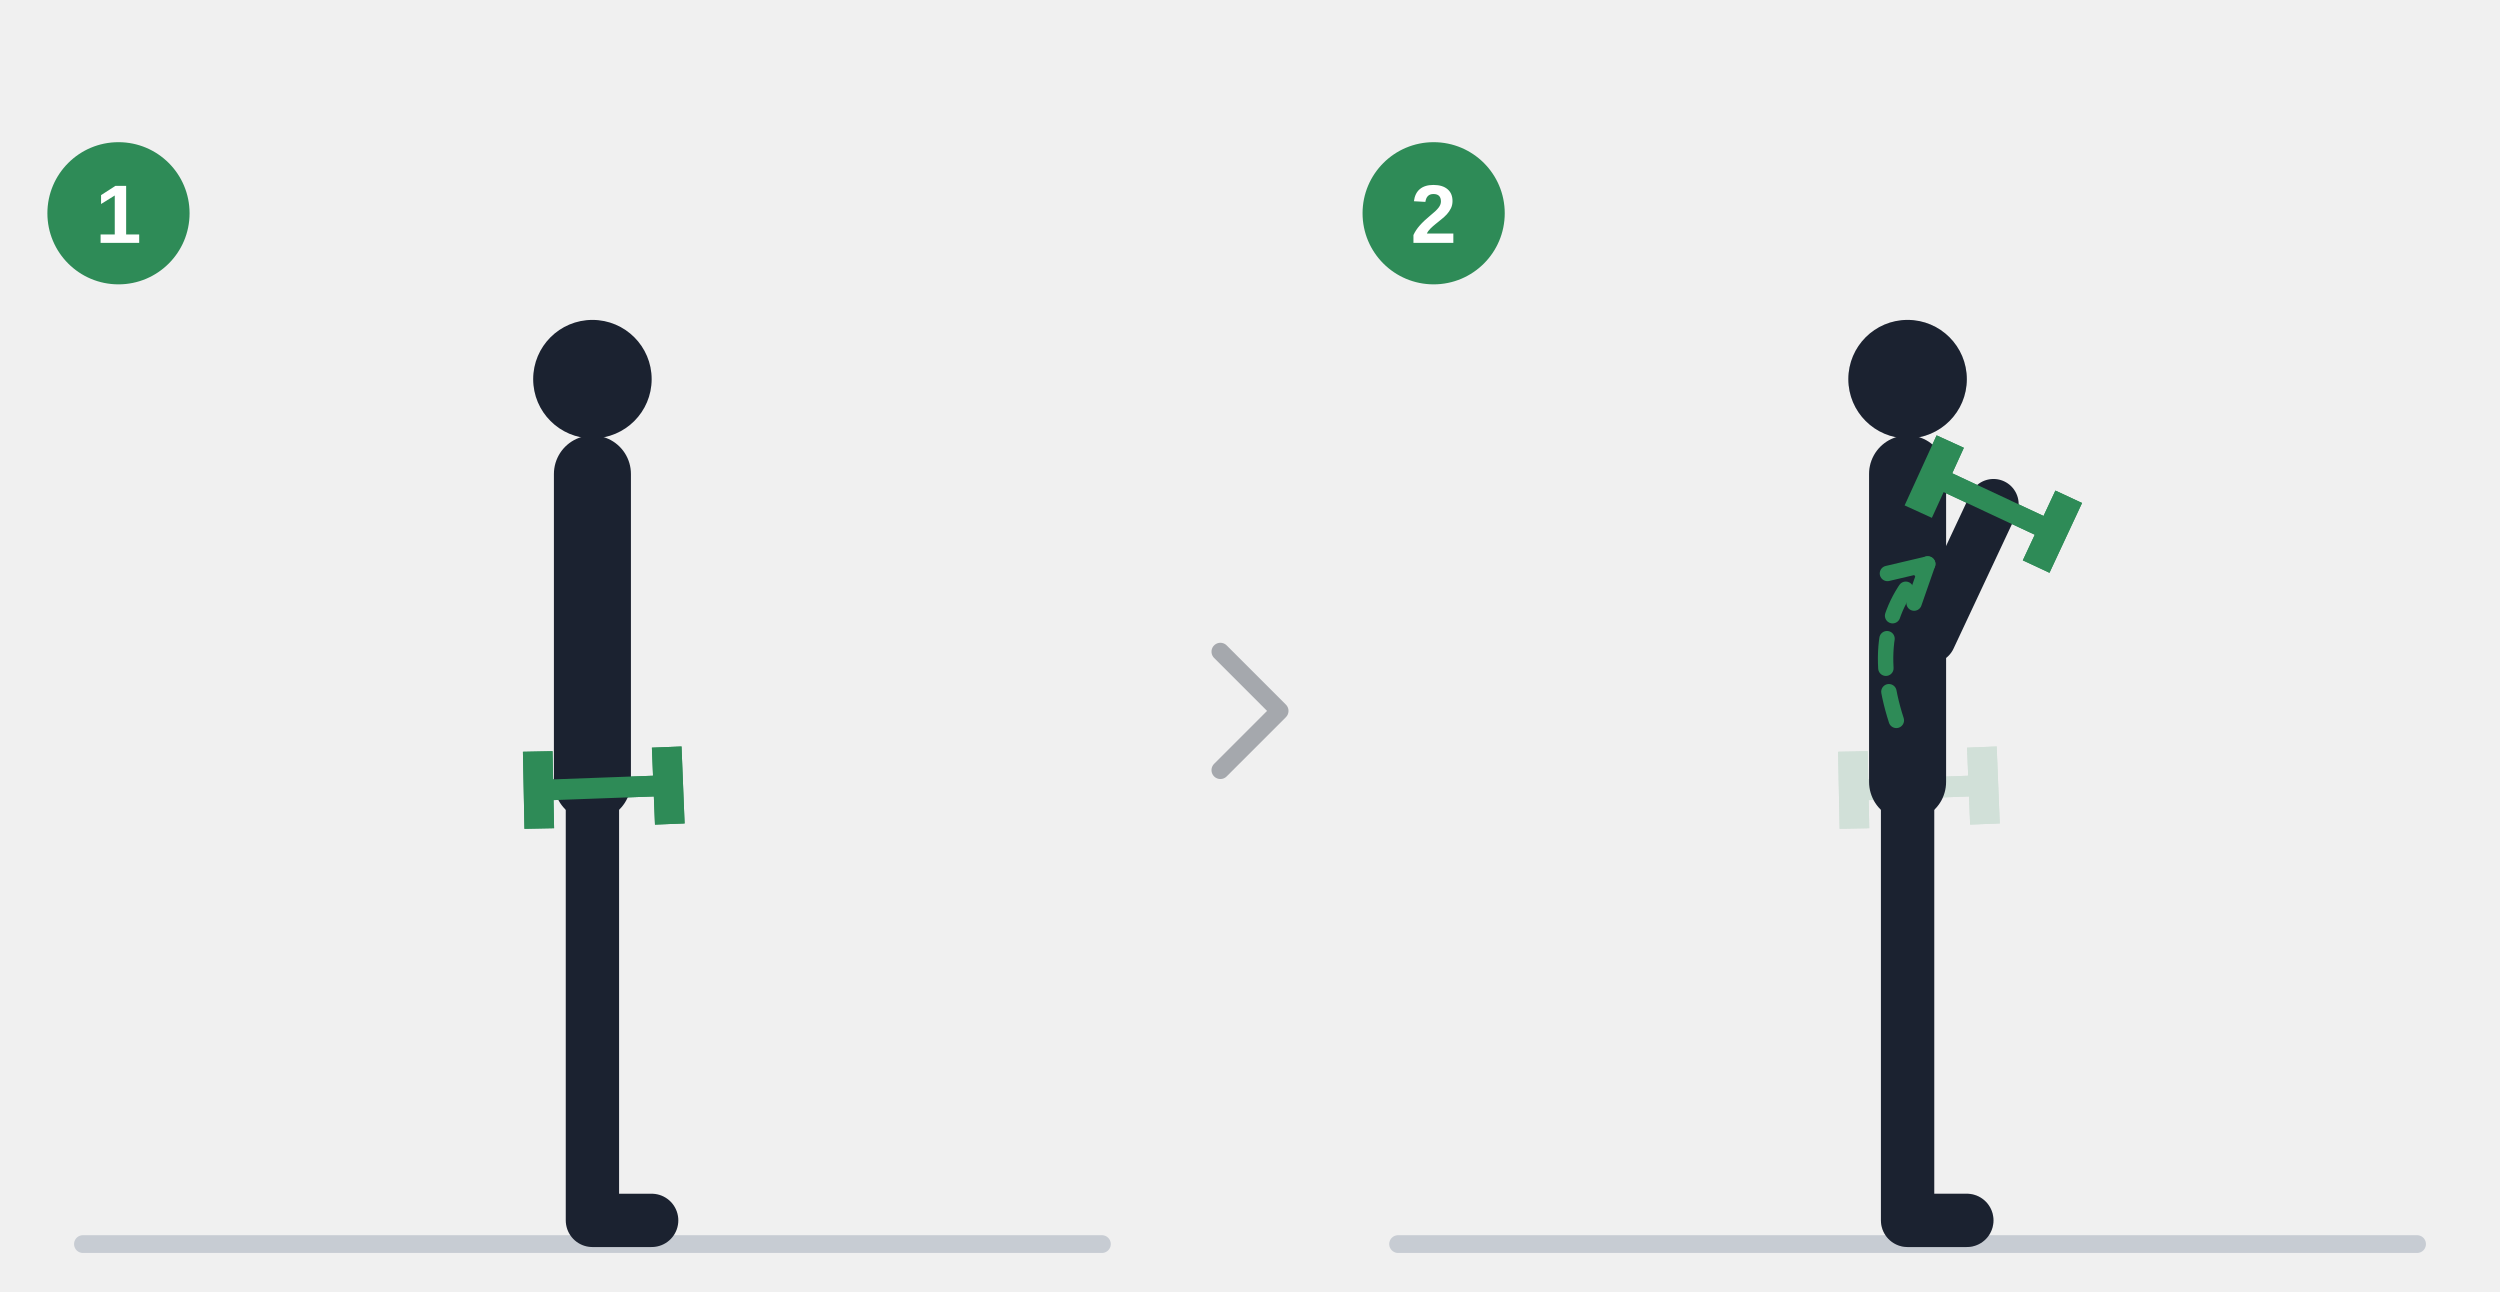
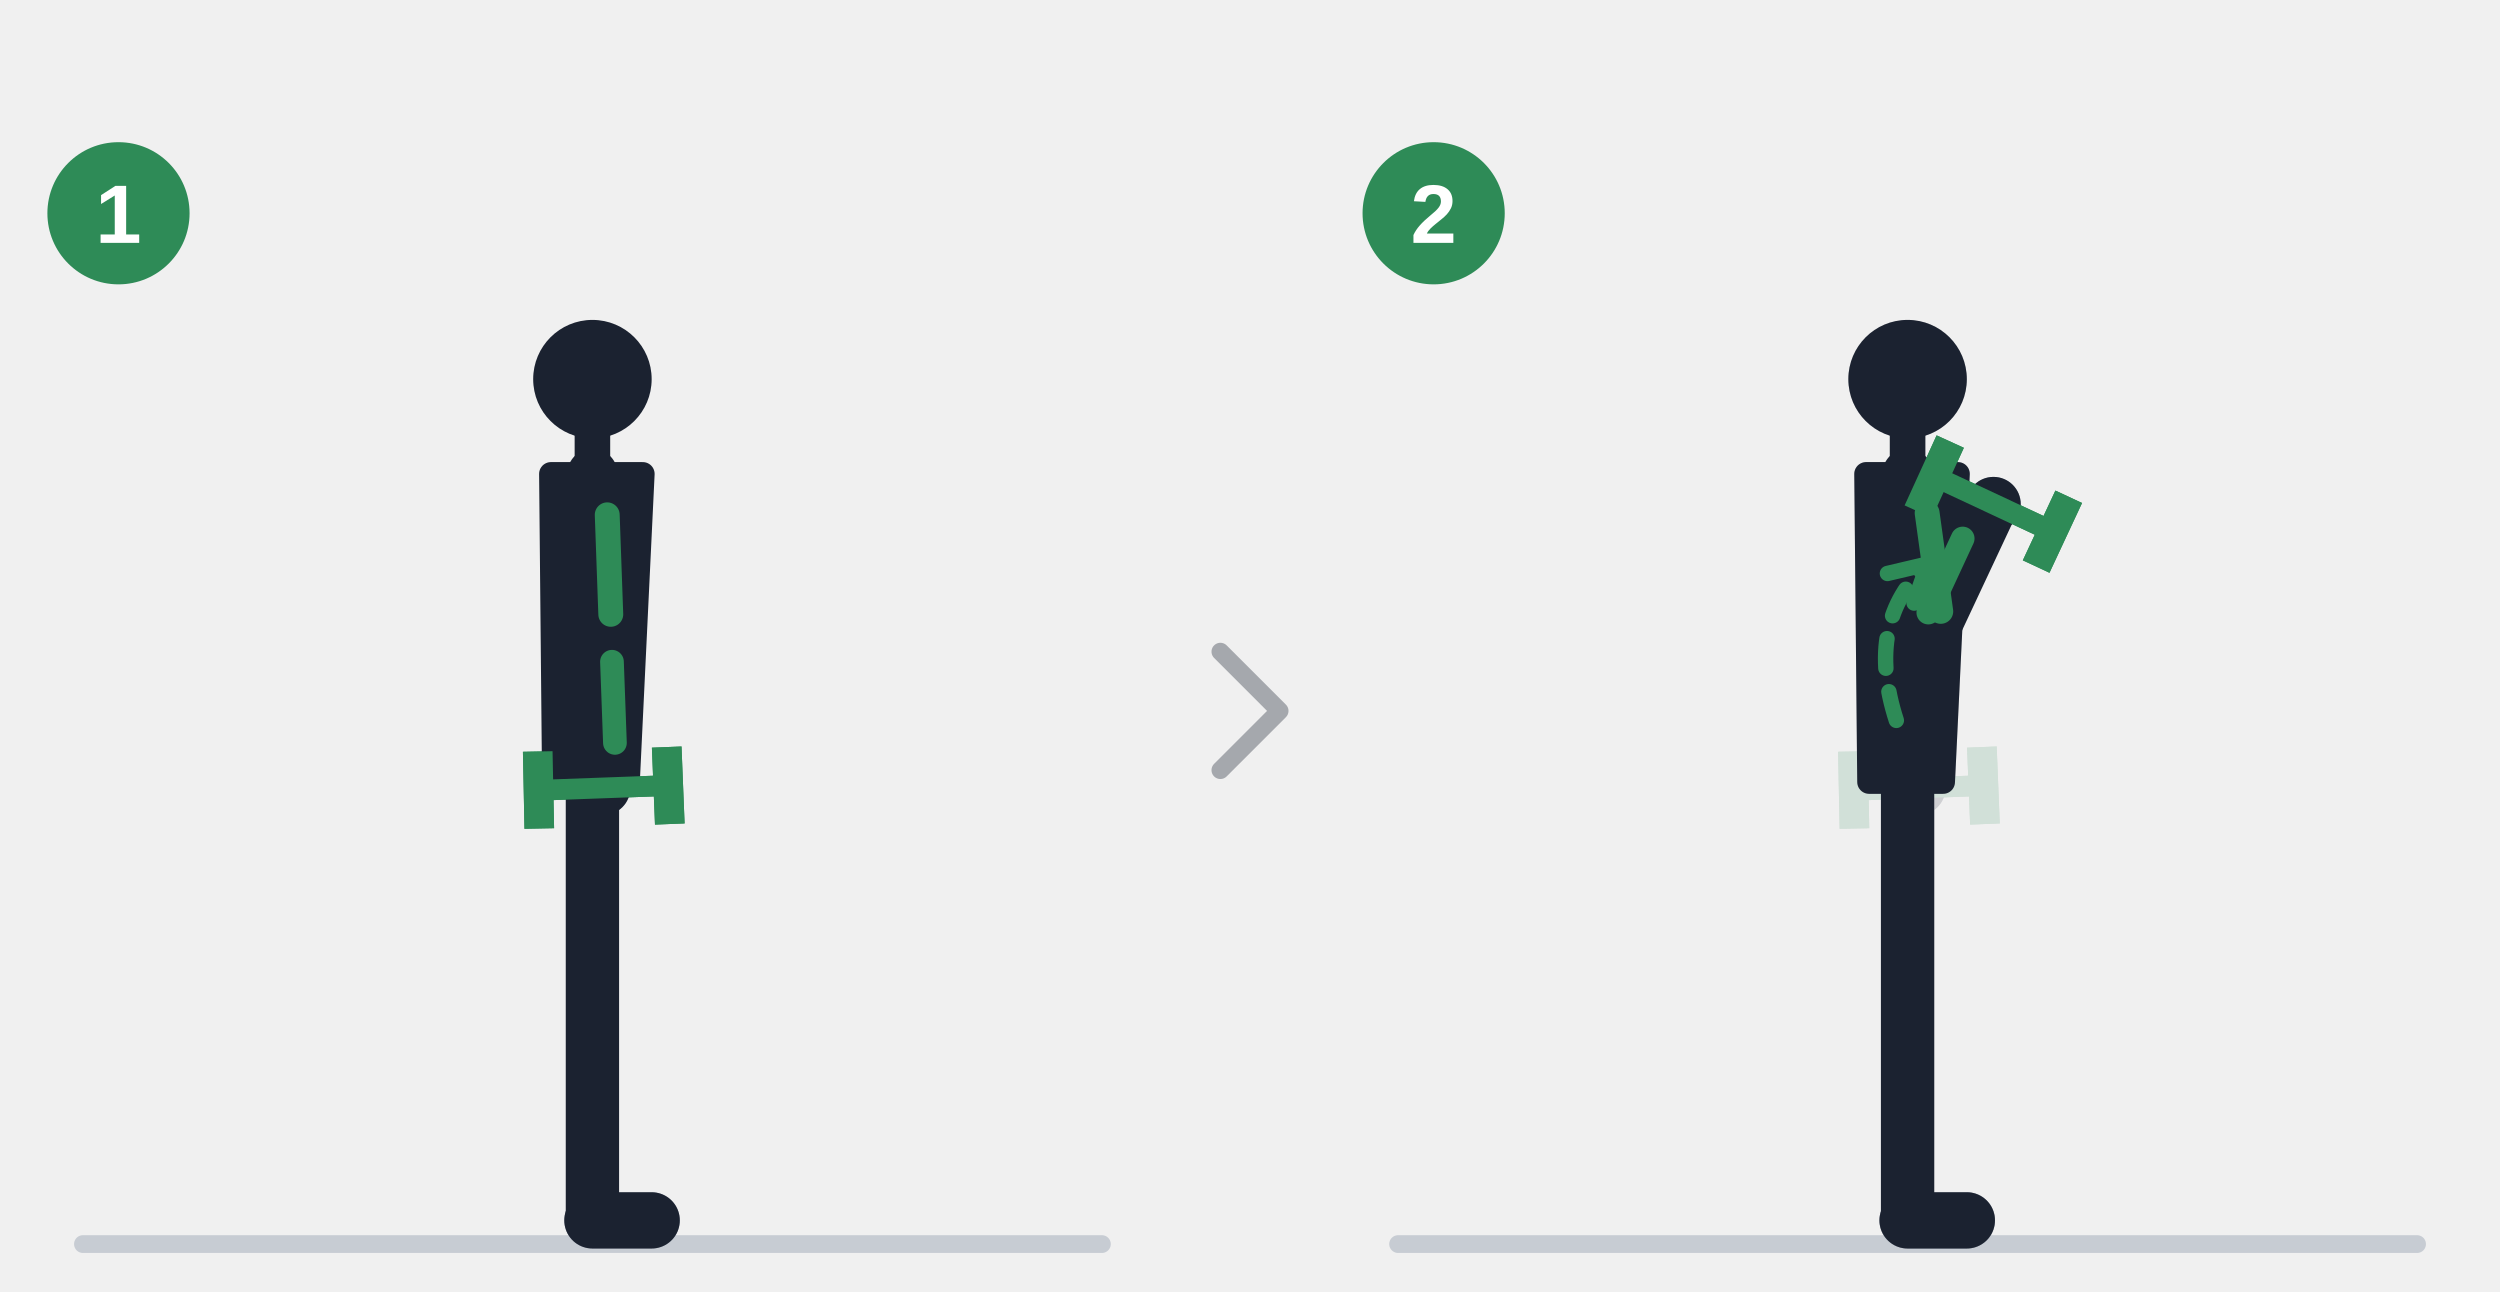
<svg xmlns="http://www.w3.org/2000/svg" viewBox="0 -18 422 218" role="img">
  <g>
    <line x1="14" y1="192" x2="186" y2="192" stroke="#C7CCD3" stroke-width="3" stroke-linecap="round" />
-     <polyline points="100.0,114.0 100.0,152.0 100.0,188.0 110.0,188.0" fill="none" stroke="#9AA2AF" stroke-width="8" stroke-linecap="round" stroke-linejoin="round" />
+     <polyline points="100.0,114.0 100.0,152.0 100.0,188.0" fill="none" stroke="#9AA2AF" stroke-width="8" stroke-linecap="round" stroke-linejoin="round" />
+     <line x1="100.0" y1="188.0" x2="110.0" y2="188.0" stroke="#9AA2AF" stroke-width="9.5" stroke-linecap="round" />
    <polyline points="100.0,62.0 101.0,90.0 101.8,115.0" fill="none" stroke="#9AA2AF" stroke-width="7.5" stroke-linecap="round" stroke-linejoin="round" />
+     <circle cx="101.8" cy="115.0" r="4.6" fill="#9AA2AF" />
    <line x1="112.8" y1="114.6" x2="90.9" y2="115.4" stroke="#2E8B57" stroke-width="3.5" stroke-linecap="round" />
    <line x1="115.3" y1="114.5" x2="110.3" y2="114.7" stroke="#2E8B57" stroke-width="13" />
    <line x1="93.4" y1="115.3" x2="88.4" y2="115.4" stroke="#2E8B57" stroke-width="13" />
-     <line x1="100.0" y1="114.0" x2="100.0" y2="62.0" stroke="#1B2230" stroke-width="13" stroke-linecap="round" />
+     <polygon points="106.0,114.0 108.5,62.0 93.0,62.0 93.5,114.0" fill="#1B2230" stroke="#1B2230" stroke-width="4" stroke-linejoin="round" />
+     <line x1="100.0" y1="62.0" x2="100.0" y2="53.2" stroke="#1B2230" stroke-width="6" stroke-linecap="round" />
    <circle cx="100.0" cy="46.0" r="10" fill="#1B2230" />
-     <polyline points="100.0,114.0 100.0,152.0 100.0,188.0 110.0,188.0" fill="none" stroke="#1B2230" stroke-width="9" stroke-linecap="round" stroke-linejoin="round" />
+     <polyline points="100.0,114.0 100.0,152.0 100.0,188.0" fill="none" stroke="#1B2230" stroke-width="9" stroke-linecap="round" stroke-linejoin="round" />
+     <line x1="100.0" y1="188.0" x2="110.0" y2="188.0" stroke="#1B2230" stroke-width="9.5" stroke-linecap="round" />
    <polyline points="100.0,62.0 101.0,90.0 101.8,115.0" fill="none" stroke="#1B2230" stroke-width="8.5" stroke-linecap="round" stroke-linejoin="round" />
+     <circle cx="101.8" cy="115.0" r="4.6" fill="#1B2230" />
+     <line x1="102.5" y1="68.9" x2="103.1" y2="85.7" stroke="#2E8B57" stroke-width="4.2" stroke-linecap="round" />
+     <line x1="103.3" y1="93.7" x2="103.8" y2="107.4" stroke="#2E8B57" stroke-width="4" stroke-linecap="round" />
    <line x1="112.8" y1="114.6" x2="90.9" y2="115.4" stroke="#2E8B57" stroke-width="3.5" stroke-linecap="round" />
    <line x1="115.3" y1="114.5" x2="110.3" y2="114.7" stroke="#2E8B57" stroke-width="13" />
    <line x1="93.4" y1="115.3" x2="88.4" y2="115.4" stroke="#2E8B57" stroke-width="13" />
    <circle cx="20" cy="18" r="12" fill="#2E8B57" />
    <text x="20" y="23" text-anchor="middle" font-family="Arial,sans-serif" font-weight="700" font-size="14" fill="#fff">1</text>
  </g>
  <path d="M206,92 L216,102 L206,112" fill="none" stroke="#1B2230" stroke-width="3" stroke-linecap="round" stroke-linejoin="round" opacity=".35" />
  <g transform="translate(222 0)">
    <line x1="14" y1="192" x2="186" y2="192" stroke="#C7CCD3" stroke-width="3" stroke-linecap="round" />
    <g opacity=".16">
-       <polyline points="100.0,114.0 100.0,152.0 100.0,188.0 110.0,188.0" fill="none" stroke="#9AA2AF" stroke-width="8" stroke-linecap="round" stroke-linejoin="round" />
+       <polyline points="100.0,114.0 100.0,152.0 100.0,188.0" fill="none" stroke="#9AA2AF" stroke-width="8" stroke-linecap="round" stroke-linejoin="round" />
+       <line x1="100.0" y1="188.0" x2="110.0" y2="188.0" stroke="#9AA2AF" stroke-width="9.5" stroke-linecap="round" />
      <polyline points="100.0,62.0 101.0,90.0 101.8,115.0" fill="none" stroke="#9AA2AF" stroke-width="7.5" stroke-linecap="round" stroke-linejoin="round" />
+       <circle cx="101.8" cy="115.0" r="4.6" fill="#9AA2AF" />
      <line x1="112.8" y1="114.6" x2="90.9" y2="115.4" stroke="#2E8B57" stroke-width="3.5" stroke-linecap="round" />
      <line x1="115.3" y1="114.5" x2="110.3" y2="114.7" stroke="#2E8B57" stroke-width="13" />
      <line x1="93.4" y1="115.3" x2="88.4" y2="115.4" stroke="#2E8B57" stroke-width="13" />
-       <line x1="100.0" y1="114.0" x2="100.0" y2="62.0" stroke="#1B2230" stroke-width="13" stroke-linecap="round" />
+       <polygon points="106.0,114.0 108.5,62.0 93.0,62.0 93.5,114.0" fill="#1B2230" stroke="#1B2230" stroke-width="4" stroke-linejoin="round" />
+       <line x1="100.0" y1="62.0" x2="100.0" y2="53.2" stroke="#1B2230" stroke-width="6" stroke-linecap="round" />
      <circle cx="100.0" cy="46.0" r="10" fill="#1B2230" />
-       <polyline points="100.0,114.0 100.0,152.0 100.0,188.0 110.0,188.0" fill="none" stroke="#1B2230" stroke-width="9" stroke-linecap="round" stroke-linejoin="round" />
+       <polyline points="100.0,114.0 100.0,152.0 100.0,188.0" fill="none" stroke="#1B2230" stroke-width="9" stroke-linecap="round" stroke-linejoin="round" />
+       <line x1="100.0" y1="188.0" x2="110.0" y2="188.0" stroke="#1B2230" stroke-width="9.5" stroke-linecap="round" />
      <polyline points="100.0,62.0 101.0,90.0 101.8,115.0" fill="none" stroke="#1B2230" stroke-width="8.5" stroke-linecap="round" stroke-linejoin="round" />
+       <circle cx="101.8" cy="115.0" r="4.6" fill="#1B2230" />
      <line x1="112.8" y1="114.6" x2="90.9" y2="115.4" stroke="#2E8B57" stroke-width="3.5" stroke-linecap="round" />
      <line x1="115.3" y1="114.5" x2="110.3" y2="114.7" stroke="#2E8B57" stroke-width="13" />
      <line x1="93.4" y1="115.3" x2="88.4" y2="115.4" stroke="#2E8B57" stroke-width="13" />
    </g>
-     <polyline points="100.0,114.0 100.0,152.0 100.0,188.0 110.0,188.0" fill="none" stroke="#9AA2AF" stroke-width="8" stroke-linecap="round" stroke-linejoin="round" />
+     <polyline points="100.0,114.0 100.0,152.0 100.0,188.0" fill="none" stroke="#9AA2AF" stroke-width="8" stroke-linecap="round" stroke-linejoin="round" />
+     <line x1="100.0" y1="188.0" x2="110.0" y2="188.0" stroke="#9AA2AF" stroke-width="9.5" stroke-linecap="round" />
    <polyline points="100.0,62.0 103.9,89.7 114.5,67.1" fill="none" stroke="#9AA2AF" stroke-width="7.5" stroke-linecap="round" stroke-linejoin="round" />
+     <circle cx="114.5" cy="67.1" r="4.6" fill="#9AA2AF" />
    <line x1="104.5" y1="62.4" x2="124.4" y2="71.7" stroke="#2E8B57" stroke-width="3.5" stroke-linecap="round" />
    <line x1="102.2" y1="61.4" x2="106.8" y2="63.5" stroke="#2E8B57" stroke-width="13" />
    <line x1="122.2" y1="70.7" x2="126.7" y2="72.8" stroke="#2E8B57" stroke-width="13" />
-     <line x1="100.0" y1="114.0" x2="100.0" y2="62.0" stroke="#1B2230" stroke-width="13" stroke-linecap="round" />
+     <polygon points="106.0,114.0 108.5,62.0 93.0,62.0 93.5,114.0" fill="#1B2230" stroke="#1B2230" stroke-width="4" stroke-linejoin="round" />
+     <line x1="100.0" y1="62.0" x2="100.0" y2="53.2" stroke="#1B2230" stroke-width="6" stroke-linecap="round" />
    <circle cx="100.0" cy="46.0" r="10" fill="#1B2230" />
-     <polyline points="100.0,114.0 100.0,152.0 100.0,188.0 110.0,188.0" fill="none" stroke="#1B2230" stroke-width="9" stroke-linecap="round" stroke-linejoin="round" />
+     <polyline points="100.0,114.0 100.0,152.0 100.0,188.0" fill="none" stroke="#1B2230" stroke-width="9" stroke-linecap="round" stroke-linejoin="round" />
+     <line x1="100.0" y1="188.0" x2="110.0" y2="188.0" stroke="#1B2230" stroke-width="9.5" stroke-linecap="round" />
    <polyline points="100.0,62.0 103.9,89.7 114.5,67.1" fill="none" stroke="#1B2230" stroke-width="8.5" stroke-linecap="round" stroke-linejoin="round" />
+     <circle cx="114.5" cy="67.1" r="4.6" fill="#1B2230" />
+     <line x1="103.3" y1="68.6" x2="105.6" y2="85.2" stroke="#2E8B57" stroke-width="4.2" stroke-linecap="round" />
+     <line x1="103.5" y1="85.4" x2="109.3" y2="72.9" stroke="#2E8B57" stroke-width="4" stroke-linecap="round" />
    <line x1="104.5" y1="62.4" x2="124.4" y2="71.7" stroke="#2E8B57" stroke-width="3.5" stroke-linecap="round" />
    <line x1="102.2" y1="61.4" x2="106.8" y2="63.5" stroke="#2E8B57" stroke-width="13" />
    <line x1="122.2" y1="70.7" x2="126.7" y2="72.8" stroke="#2E8B57" stroke-width="13" />
    <path d="M98.1,103.6 Q92.7,86.9 103.4,77.2" fill="none" stroke="#2E8B57" stroke-width="2.6" stroke-dasharray="5 4" stroke-linecap="round" />
    <path d="M101.1,83.8 L103.4,77.2 L96.6,78.8" fill="none" stroke="#2E8B57" stroke-width="2.6" stroke-linecap="round" stroke-linejoin="round" />
    <circle cx="20" cy="18" r="12" fill="#2E8B57" />
    <text x="20" y="23" text-anchor="middle" font-family="Arial,sans-serif" font-weight="700" font-size="14" fill="#fff">2</text>
  </g>
</svg>
